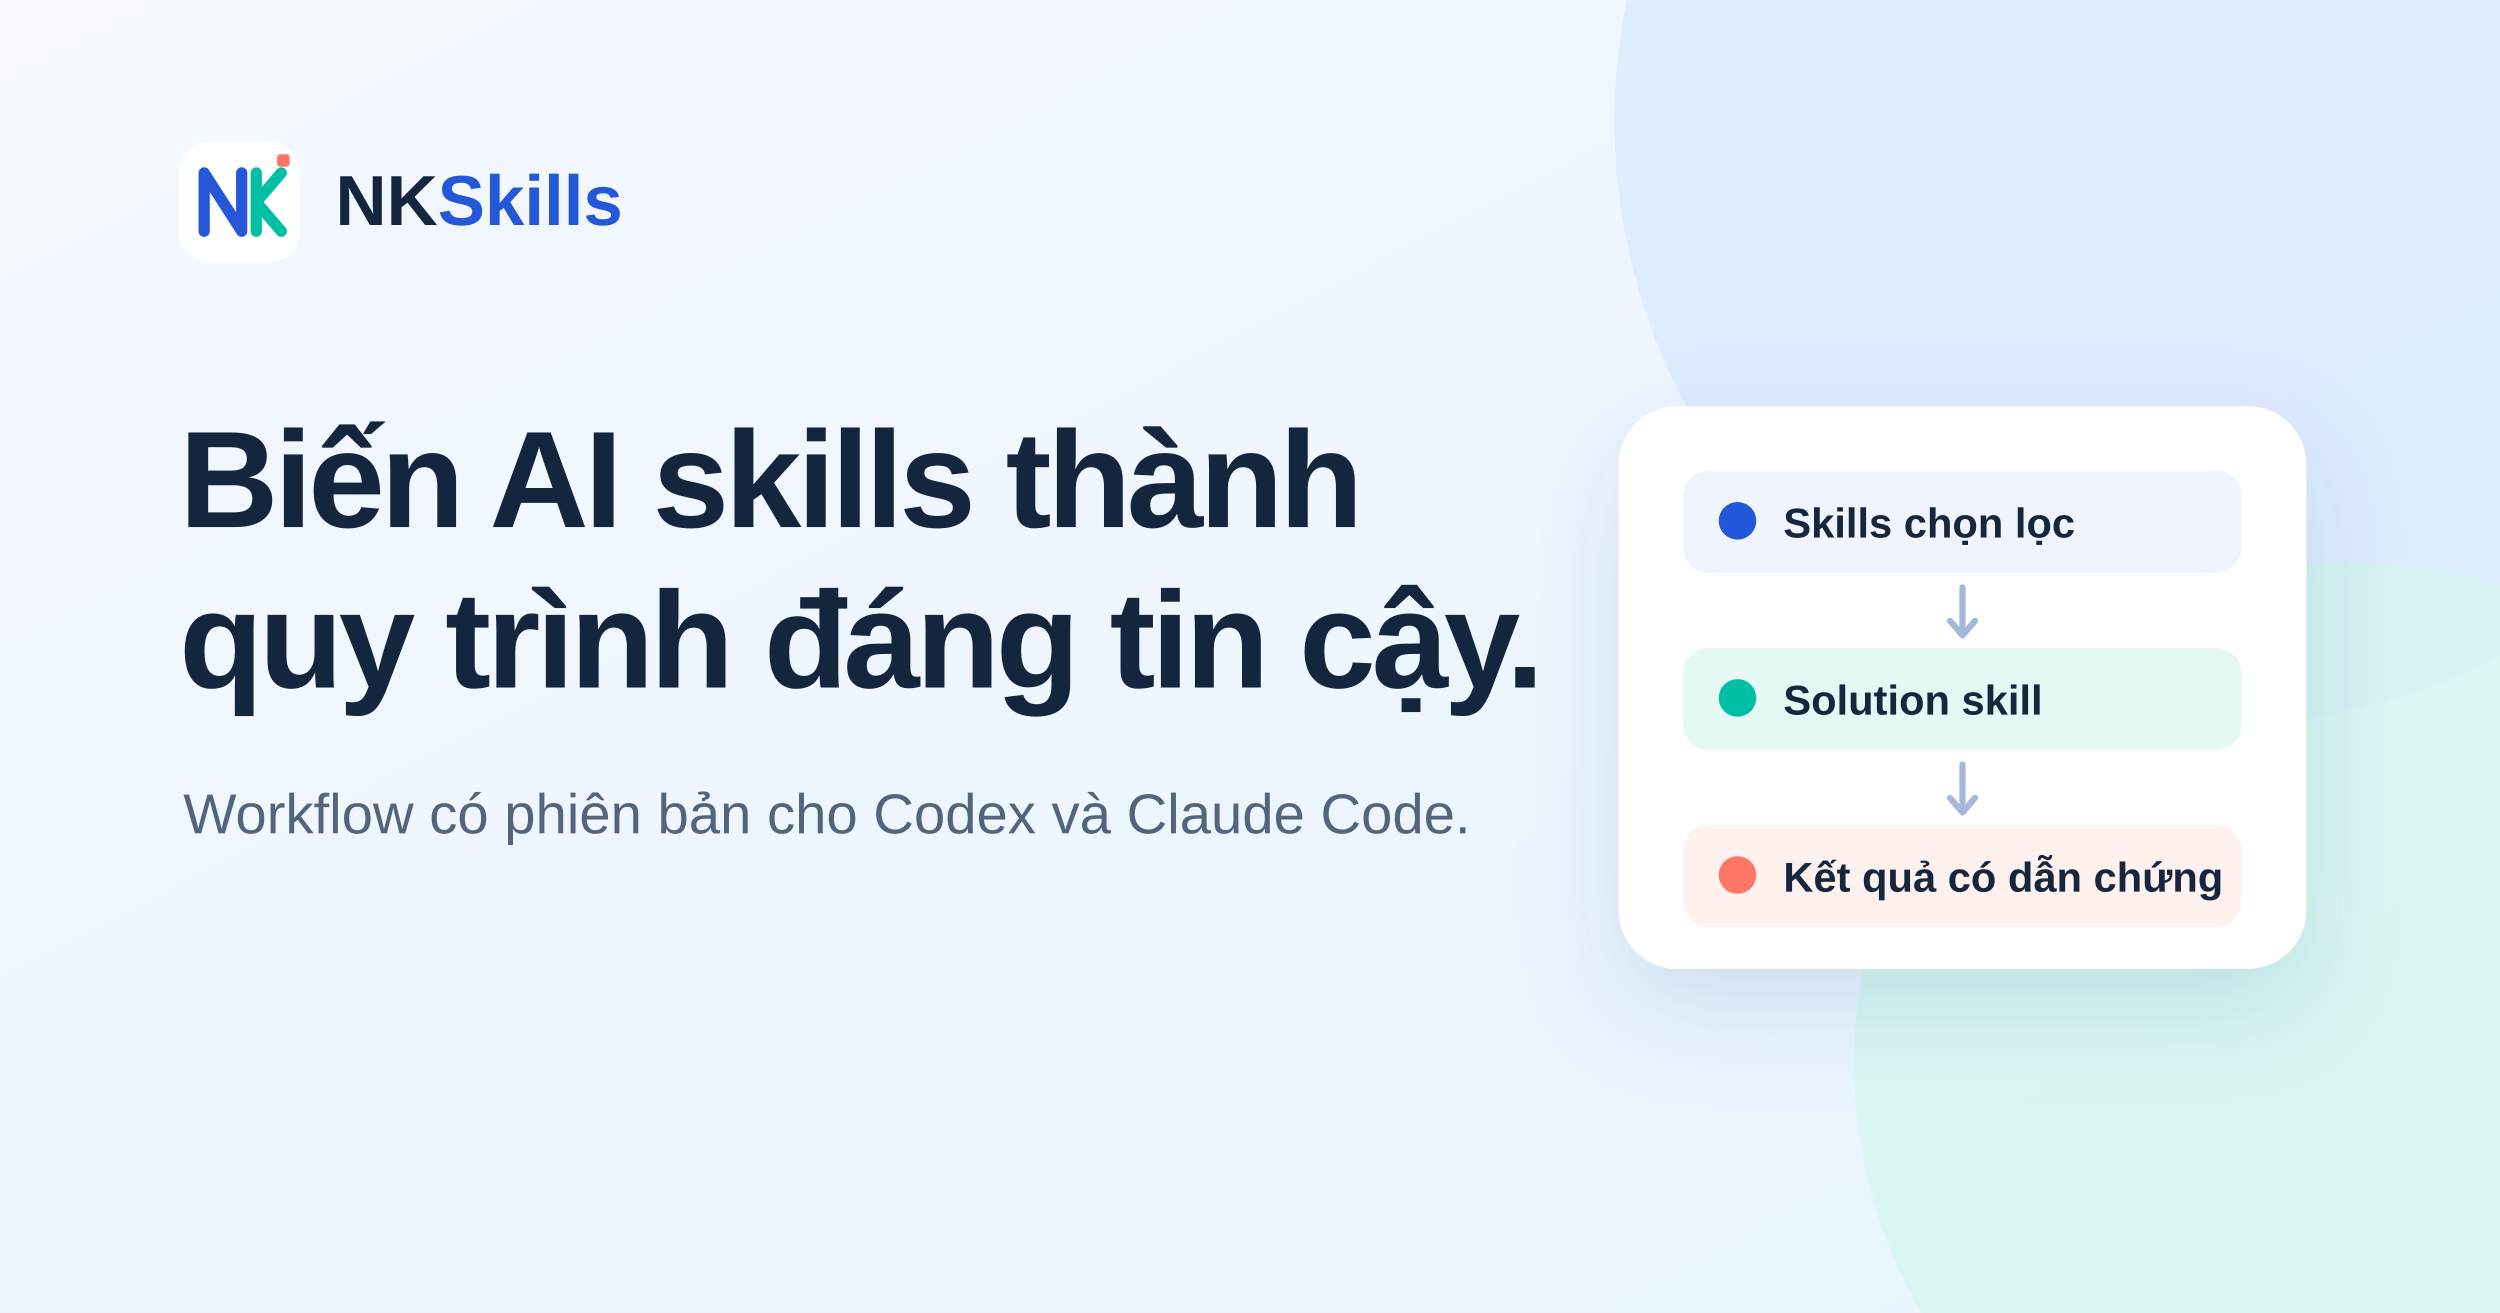
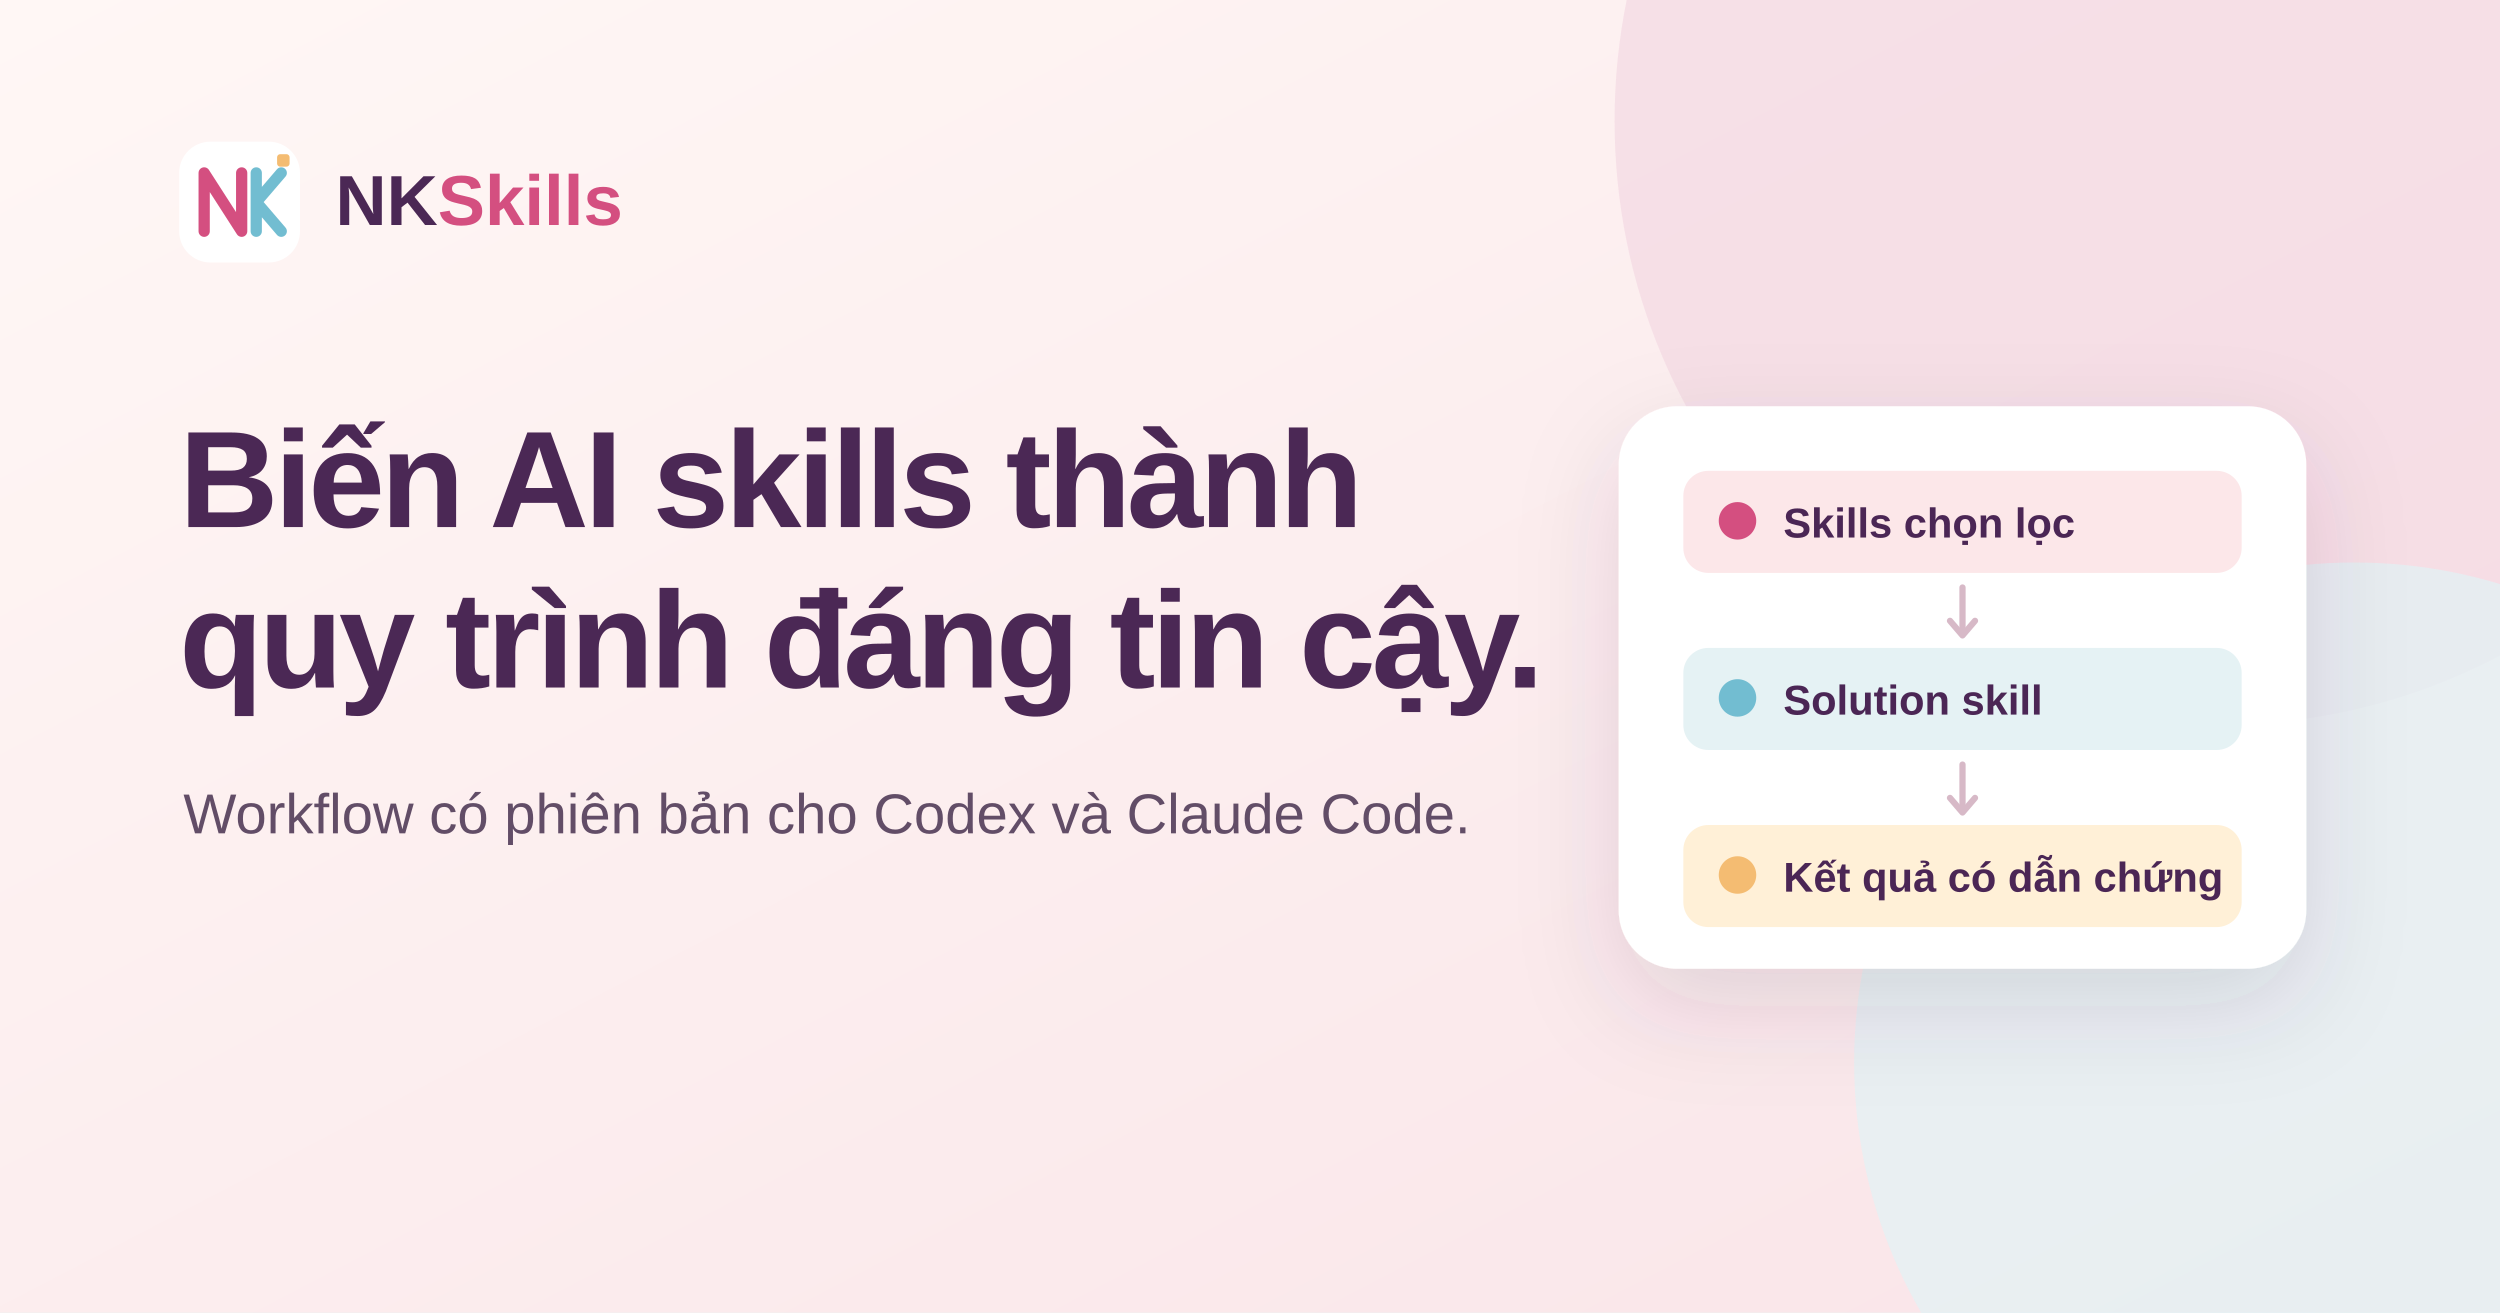
<svg xmlns="http://www.w3.org/2000/svg" width="1200" height="630" viewBox="0 0 1200 630">
  <defs>
    <linearGradient id="wash" x1="0" y1="0" x2="1" y2="1">
-       <stop stop-color="#F5F8FF" />
-       <stop offset="1" stop-color="#E7F4FF" />
+       <stop stop-color="#FFF7F5" />
+       <stop offset="1" stop-color="#F9E4E8" />
    </linearGradient>
    <filter id="shadow" x="-30%" y="-40%" width="160%" height="200%">
-       <feDropShadow dx="0" dy="18" stdDeviation="24" flood-color="#173F82" flood-opacity=".13" />
+       <feDropShadow dx="0" dy="18" stdDeviation="24" flood-color="#4B2855" flood-opacity=".13" />
    </filter>
  </defs>
  <rect width="1200" height="630" fill="url(#wash)" />
-   <circle cx="1065" cy="58" r="290" fill="#D8E8FF" opacity=".7" />
-   <circle cx="1130" cy="510" r="240" fill="#D4F6EE" opacity=".7" />
+   <circle cx="1065" cy="58" r="290" fill="#F4D9E3" opacity=".7" />
+   <circle cx="1130" cy="510" r="240" fill="#E1F2F5" opacity=".7" />
  <g transform="translate(86 68)">
    <rect width="58" height="58" rx="15" fill="#FFFFFF" />
-     <path d="M12 43V15L30 43V15" fill="none" stroke="#2458D8" stroke-width="5.4" stroke-linecap="round" stroke-linejoin="round" />
-     <path d="M37 15V43M37 29L49 15M37 29L49 43" fill="none" stroke="#00BFA5" stroke-width="5.4" stroke-linecap="round" stroke-linejoin="round" />
-     <rect x="47" y="6" width="6" height="6" rx="1.5" fill="#FF7466" />
-     <text x="75" y="40" font-family="Arial, Helvetica, sans-serif" font-size="34" font-weight="700" fill="#14263D">NK<tspan fill="#2458D8">Skills</tspan>
+     <path d="M12 43V15L30 43V15" fill="none" stroke="#D44F80" stroke-width="5.4" stroke-linecap="round" stroke-linejoin="round" />
+     <path d="M37 15V43M37 29L49 15M37 29L49 43" fill="none" stroke="#72BDD1" stroke-width="5.4" stroke-linecap="round" stroke-linejoin="round" />
+     <rect x="47" y="6" width="6" height="6" rx="1.5" fill="#F4BC72" />
+     <text x="75" y="40" font-family="Arial, Helvetica, sans-serif" font-size="34" font-weight="700" fill="#4B2855">NK<tspan fill="#D44F80">Skills</tspan>
    </text>
  </g>
-   <text x="86" y="253" font-family="Arial, Helvetica, sans-serif" font-size="66" font-weight="700" letter-spacing="-2" fill="#14263D">Biến AI skills thành</text>
-   <text x="86" y="330" font-family="Arial, Helvetica, sans-serif" font-size="66" font-weight="700" letter-spacing="-2" fill="#14263D">quy trình đáng tin cậy.</text>
-   <text x="88" y="400" font-family="Arial, Helvetica, sans-serif" font-size="27" fill="#52657D">Workflow có phiên bản cho Codex và Claude Code.</text>
+   <text x="86" y="253" font-family="Arial, Helvetica, sans-serif" font-size="66" font-weight="700" letter-spacing="-2" fill="#4B2855">Biến AI skills thành</text>
+   <text x="86" y="330" font-family="Arial, Helvetica, sans-serif" font-size="66" font-weight="700" letter-spacing="-2" fill="#4B2855">quy trình đáng tin cậy.</text>
+   <text x="88" y="400" font-family="Arial, Helvetica, sans-serif" font-size="27" fill="#624D67">Workflow có phiên bản cho Codex và Claude Code.</text>
  <g filter="url(#shadow)">
    <rect x="777" y="195" width="330" height="270" rx="28" fill="#FFFFFF" />
-     <rect x="808" y="226" width="268" height="49" rx="12" fill="#EFF4FF" />
-     <circle cx="834" cy="250" r="9" fill="#2458D8" />
-     <text x="856" y="258" font-family="Arial, Helvetica, sans-serif" font-size="20" font-weight="600" fill="#14263D">Skills chọn lọc</text>
-     <path d="M942 282v20" stroke="#A5B8D9" stroke-width="3" stroke-linecap="round" />
-     <path d="m936 298 6 7 6-7" fill="none" stroke="#A5B8D9" stroke-width="3" stroke-linecap="round" stroke-linejoin="round" />
-     <rect x="808" y="311" width="268" height="49" rx="12" fill="#E5F9F4" />
-     <circle cx="834" cy="335" r="9" fill="#00BFA5" />
-     <text x="856" y="343" font-family="Arial, Helvetica, sans-serif" font-size="20" font-weight="600" fill="#14263D">Solution skill</text>
-     <path d="M942 367v20" stroke="#A5B8D9" stroke-width="3" stroke-linecap="round" />
-     <path d="m936 383 6 7 6-7" fill="none" stroke="#A5B8D9" stroke-width="3" stroke-linecap="round" stroke-linejoin="round" />
-     <rect x="808" y="396" width="268" height="49" rx="12" fill="#FFF1EE" />
-     <circle cx="834" cy="420" r="9" fill="#FF7466" />
-     <text x="856" y="428" font-family="Arial, Helvetica, sans-serif" font-size="20" font-weight="600" fill="#14263D">Kết quả có dẫn chứng</text>
+     <rect x="808" y="226" width="268" height="49" rx="12" fill="#FCE7E9" />
+     <circle cx="834" cy="250" r="9" fill="#D44F80" />
+     <text x="856" y="258" font-family="Arial, Helvetica, sans-serif" font-size="20" font-weight="600" fill="#4B2855">Skills chọn lọc</text>
+     <path d="M942 282v20" stroke="#D7B9C7" stroke-width="3" stroke-linecap="round" />
+     <path d="m936 298 6 7 6-7" fill="none" stroke="#D7B9C7" stroke-width="3" stroke-linecap="round" stroke-linejoin="round" />
+     <rect x="808" y="311" width="268" height="49" rx="12" fill="#E5F2F4" />
+     <circle cx="834" cy="335" r="9" fill="#72BDD1" />
+     <text x="856" y="343" font-family="Arial, Helvetica, sans-serif" font-size="20" font-weight="600" fill="#4B2855">Solution skill</text>
+     <path d="M942 367v20" stroke="#D7B9C7" stroke-width="3" stroke-linecap="round" />
+     <path d="m936 383 6 7 6-7" fill="none" stroke="#D7B9C7" stroke-width="3" stroke-linecap="round" stroke-linejoin="round" />
+     <rect x="808" y="396" width="268" height="49" rx="12" fill="#FFF0D7" />
+     <circle cx="834" cy="420" r="9" fill="#F4BC72" />
+     <text x="856" y="428" font-family="Arial, Helvetica, sans-serif" font-size="20" font-weight="600" fill="#4B2855">Kết quả có dẫn chứng</text>
  </g>
</svg>
